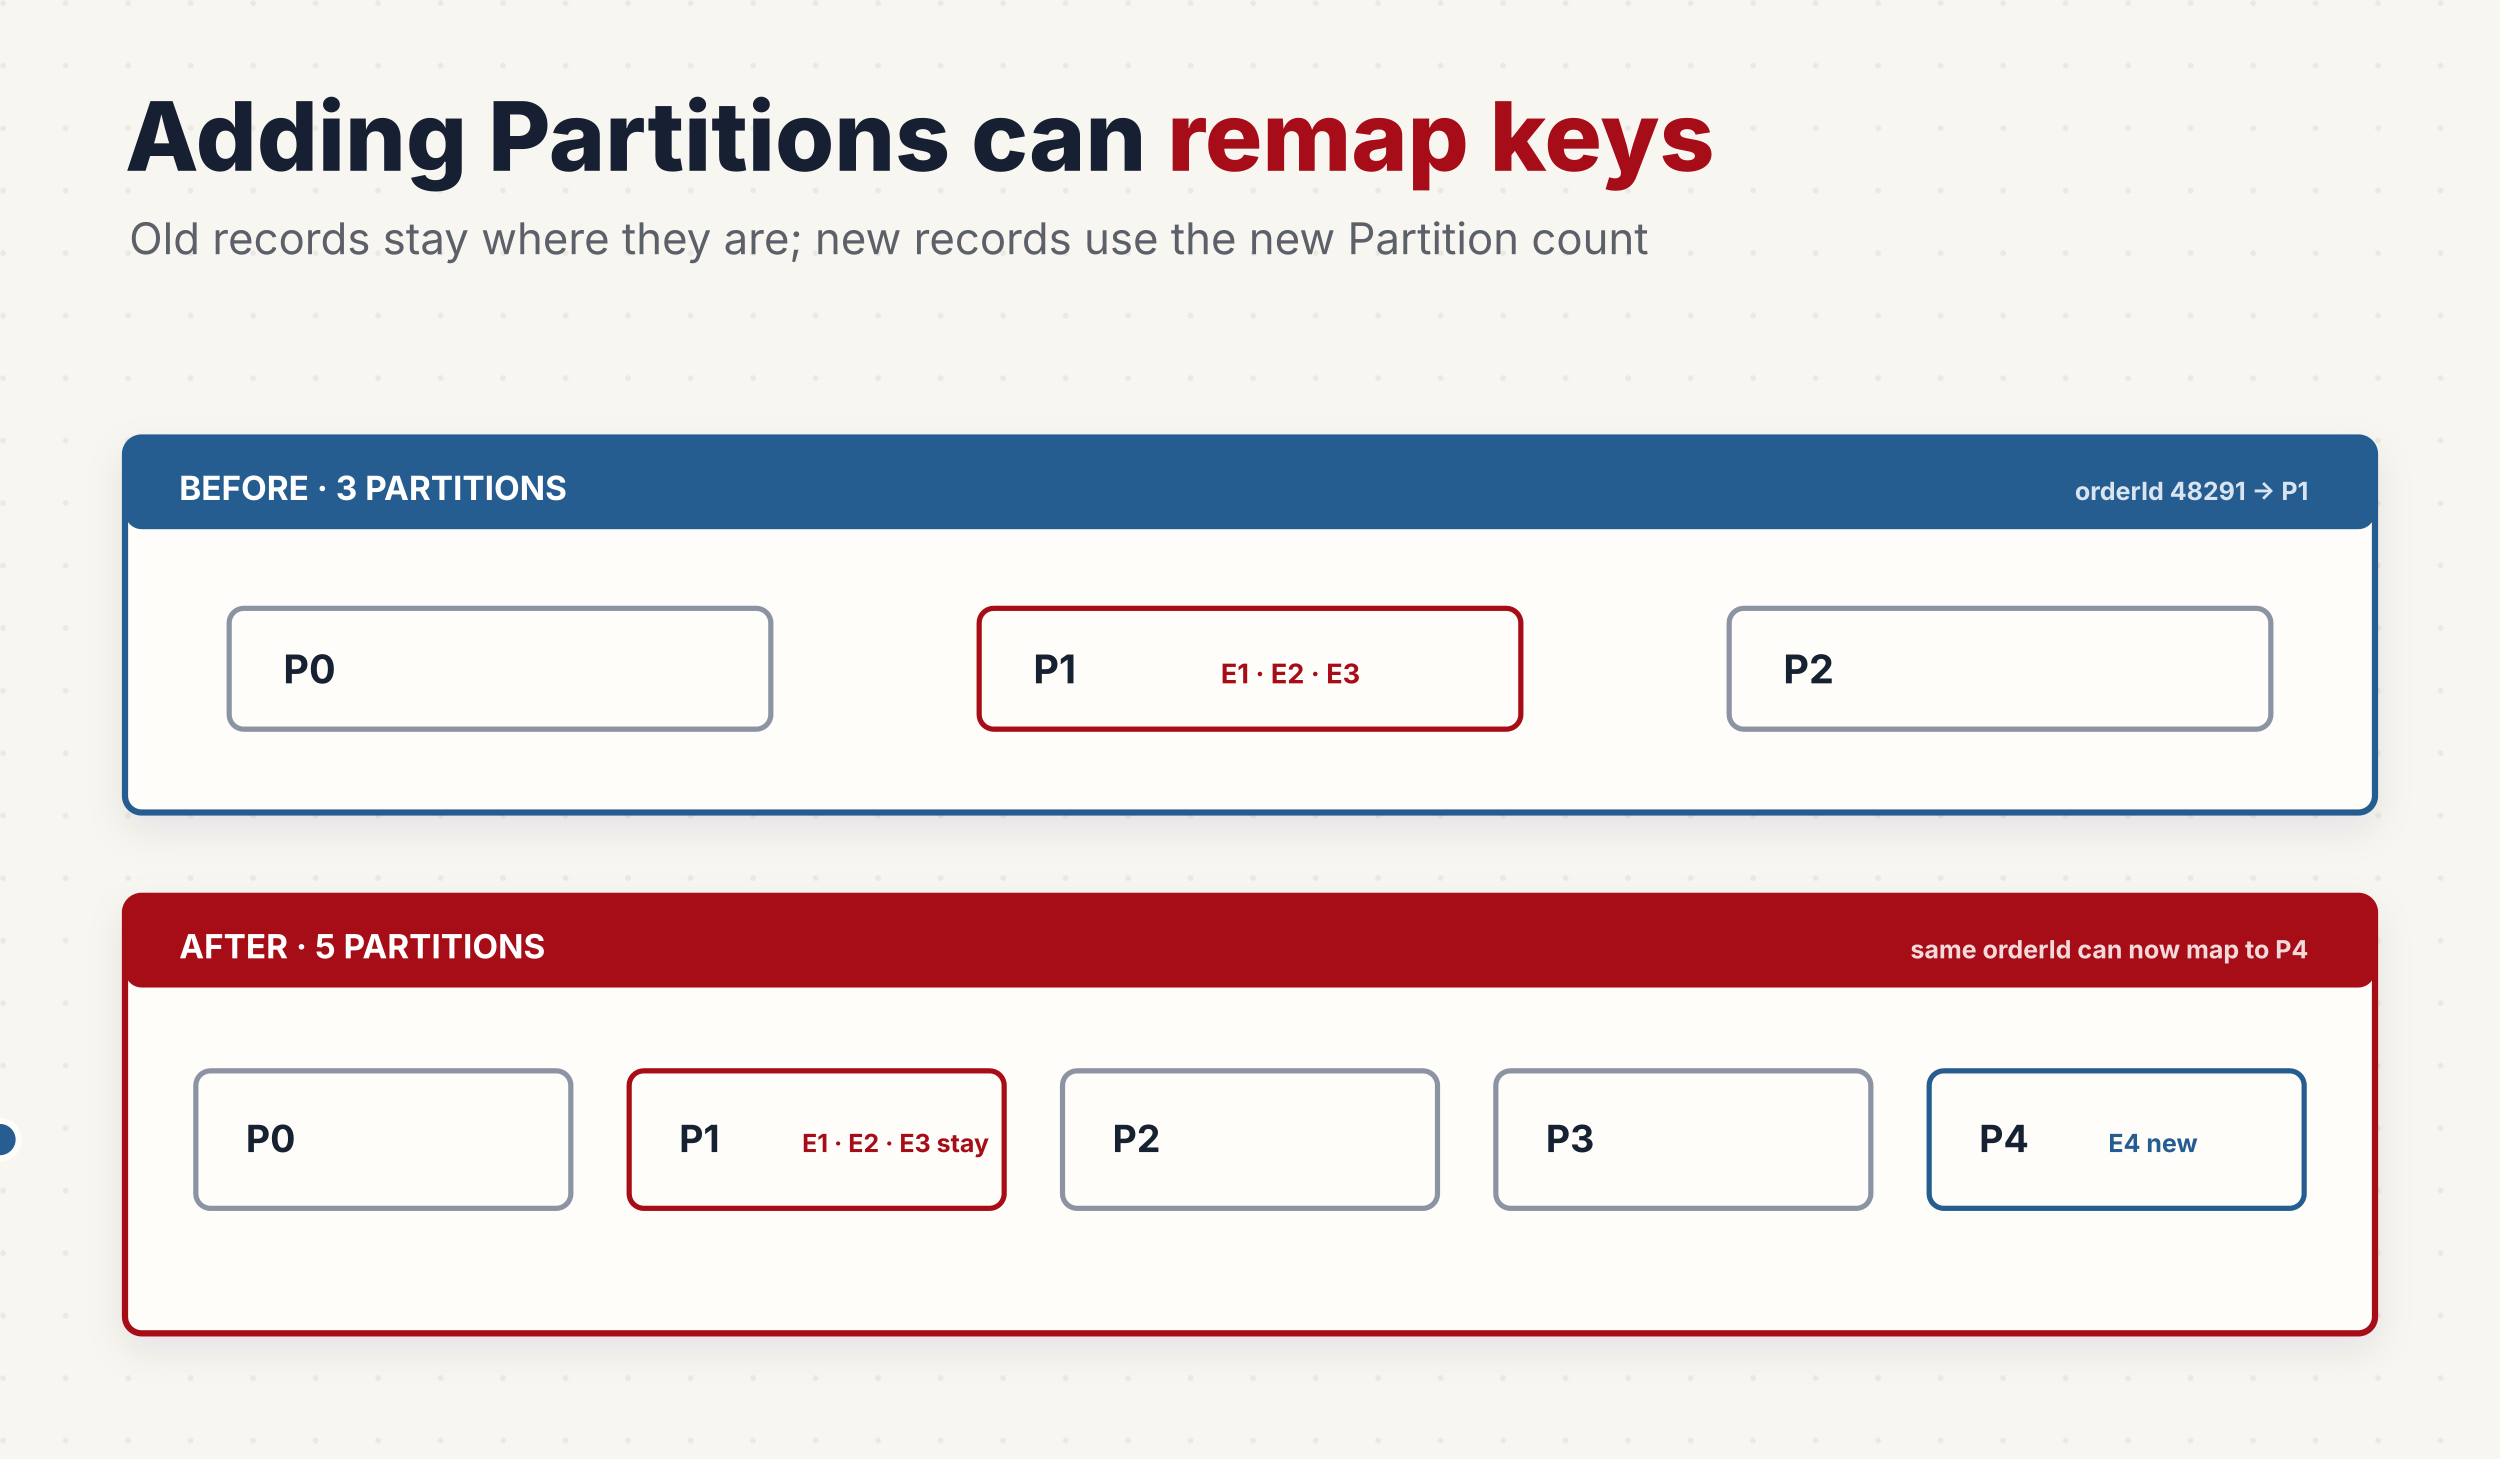
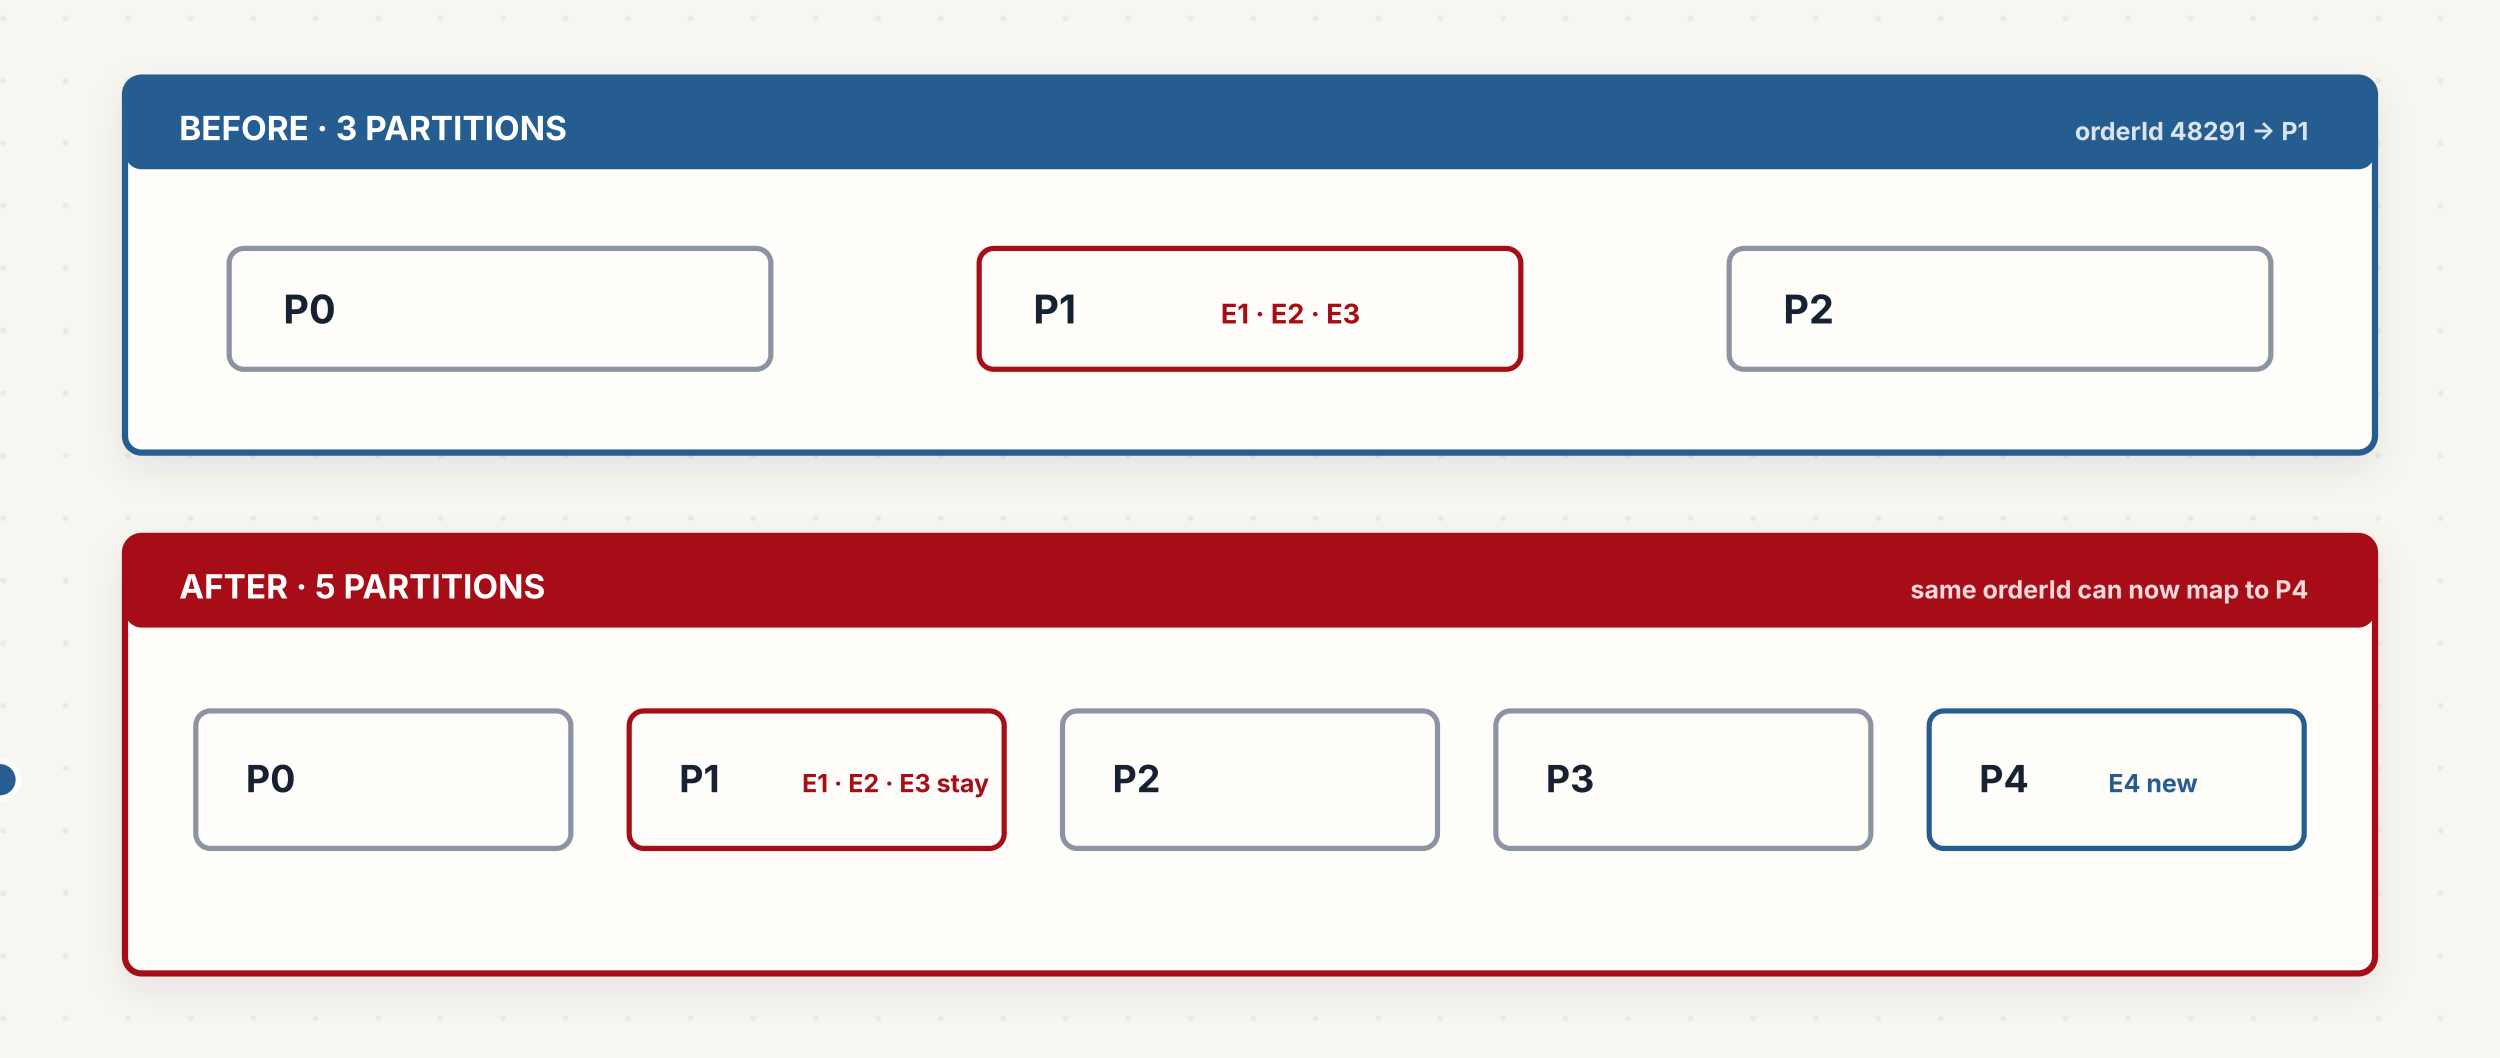
- <svg xmlns="http://www.w3.org/2000/svg" width="960" height="560" viewBox="0 0 1200 700" role="img" aria-labelledby="title desc">
+ <svg xmlns="http://www.w3.org/2000/svg" width="960" height="406" viewBox="0 173 1200 507" role="img" aria-labelledby="title desc">
  <defs>
    <pattern id="grid" width="30" height="30" patternUnits="userSpaceOnUse">
      <circle cx="1.5" cy="1.5" r="1.4" fill="#d9d6cf" opacity=".42" />
    </pattern>
    <filter id="shadow" x="-20%" y="-20%" width="140%" height="140%">
      <feDropShadow dx="0" dy="7" stdDeviation="9" flood-color="#172033" flood-opacity=".08" />
    </filter>
  </defs>
  <rect width="1200" height="800" fill="#f8f6f1" />
  <rect width="1200" height="800" fill="url(#grid)" />
  <g font-family="Inter,ui-sans-serif,system-ui,-apple-system,'Segoe UI',sans-serif">
-     <text x="60" y="82" fill="#172033" font-size="46" font-weight="760">Adding Partitions can <tspan fill="#a70d18">remap keys</tspan>
-     </text>
-     <text x="62" y="122" fill="#5c6069" font-size="21">Old records stay where they are; new records use the new Partition count</text>
    <g filter="url(#shadow)">
      <rect x="60" y="210" width="1080" height="180" rx="8" fill="#fffdfa" stroke="#275d91" stroke-width="3" />
      <rect x="60" y="210" width="1080" height="44" rx="8" fill="#275d91" />
      <text x="86" y="240" fill="#fff" font-size="16" font-weight="750">BEFORE · 3 PARTITIONS</text>
      <text x="1108" y="240" text-anchor="end" fill="#d8e4ef" font-size="12" font-weight="650">orderId 48291 → P1</text>
      <g fill="#fffdfa" stroke-width="2.5">
        <rect x="110" y="292" width="260" height="58" rx="7" stroke="#8c94a3" />
        <rect x="470" y="292" width="260" height="58" rx="7" stroke="#a70d18" />
        <rect x="830" y="292" width="260" height="58" rx="7" stroke="#8c94a3" />
      </g>
      <g fill="#172033" font-size="19" font-weight="720">
        <text x="136" y="328">P0</text>
        <text x="496" y="328">P1</text>
        <text x="856" y="328">P2</text>
      </g>
      <g fill="#a70d18" font-size="13" font-weight="750">
        <text x="586" y="328">E1 · E2 · E3</text>
      </g>
    </g>
    <g filter="url(#shadow)">
      <rect x="60" y="430" width="1080" height="210" rx="8" fill="#fffdfa" stroke="#a70d18" stroke-width="3" />
      <rect x="60" y="430" width="1080" height="44" rx="8" fill="#a70d18" />
      <text x="86" y="460" fill="#fff" font-size="16" font-weight="750">AFTER · 5 PARTITIONS</text>
      <text x="1108" y="460" text-anchor="end" fill="#f4d9da" font-size="12" font-weight="650">same orderId can now map to P4</text>
      <g fill="#fffdfa" stroke-width="2.5">
        <rect x="94" y="514" width="180" height="66" rx="7" stroke="#8c94a3" />
        <rect x="302" y="514" width="180" height="66" rx="7" stroke="#a70d18" />
        <rect x="510" y="514" width="180" height="66" rx="7" stroke="#8c94a3" />
        <rect x="718" y="514" width="180" height="66" rx="7" stroke="#8c94a3" />
        <rect x="926" y="514" width="180" height="66" rx="7" stroke="#275d91" />
      </g>
      <g fill="#172033" font-size="18" font-weight="720">
        <text x="118" y="553">P0</text>
        <text x="326" y="553">P1</text>
        <text x="534" y="553">P2</text>
        <text x="742" y="553">P3</text>
        <text x="950" y="553">P4</text>
      </g>
      <text x="385" y="553" fill="#a70d18" font-size="12" font-weight="750">E1 · E2 · E3 stay</text>
      <text x="1012" y="553" fill="#275d91" font-size="12" font-weight="750">E4 new</text>
    </g>
    <circle cy="547" r="9" fill="#275d91" stroke="#fffdfa" stroke-width="3">
      <animate attributeName="cx" values="1008;1068;1008" dur="6s" repeatCount="indefinite" />
    </circle>
  </g>
</svg>
